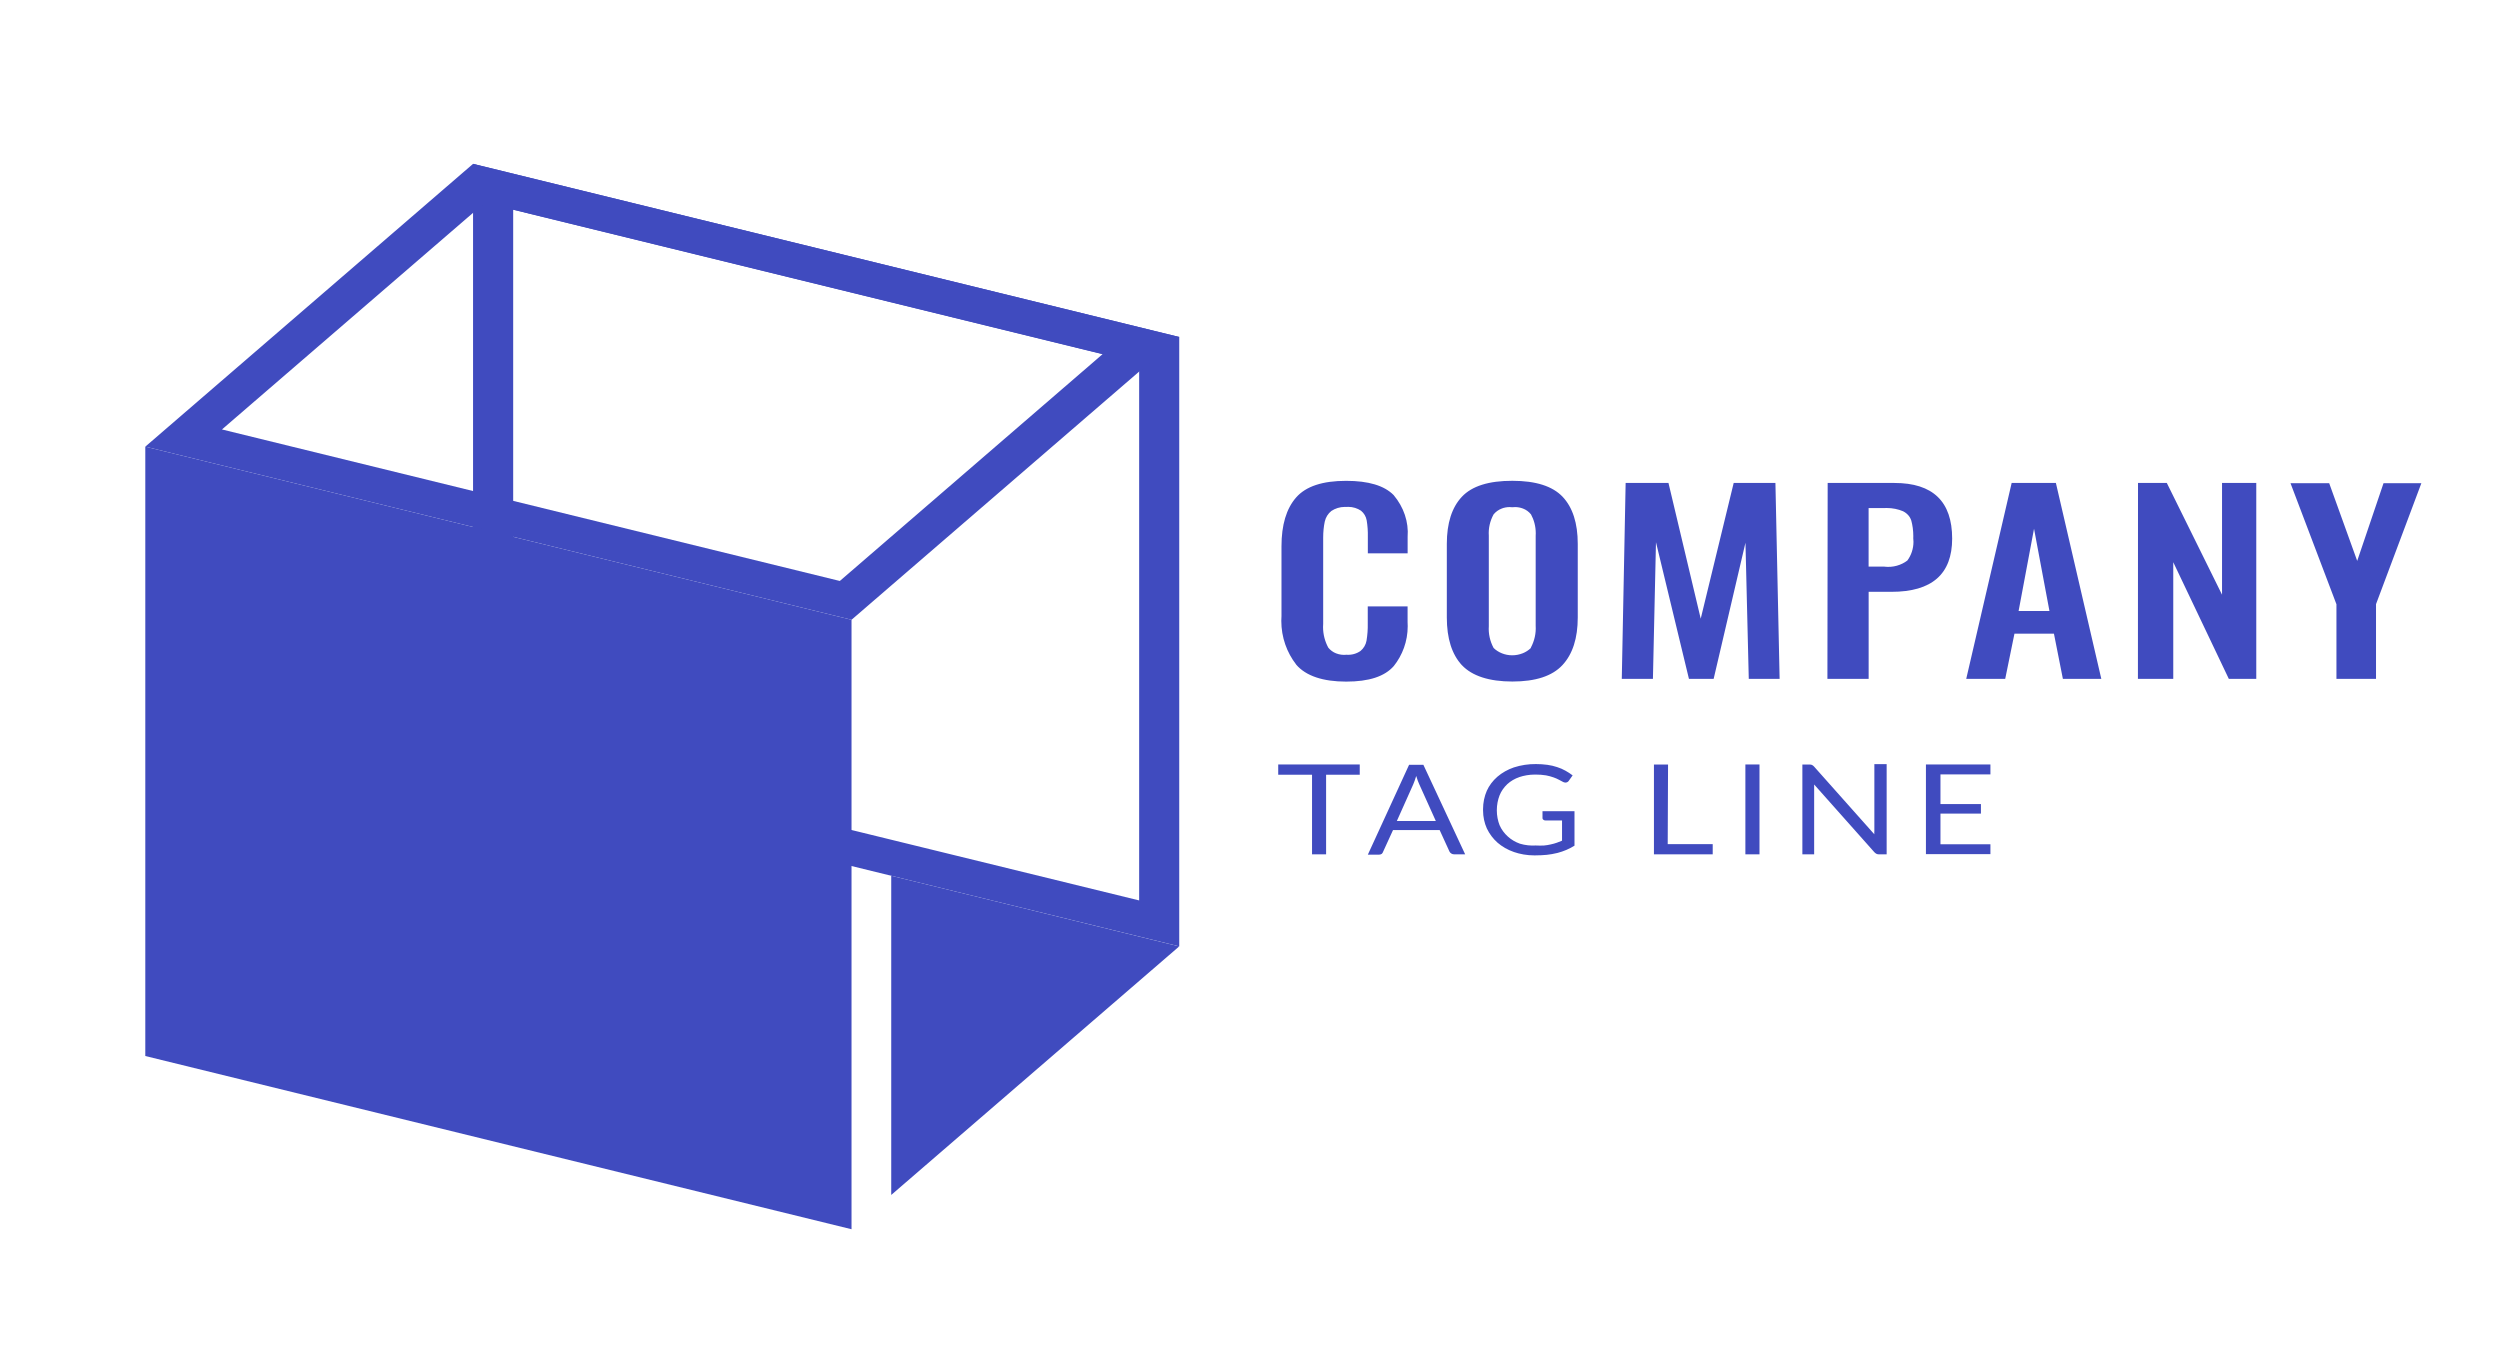
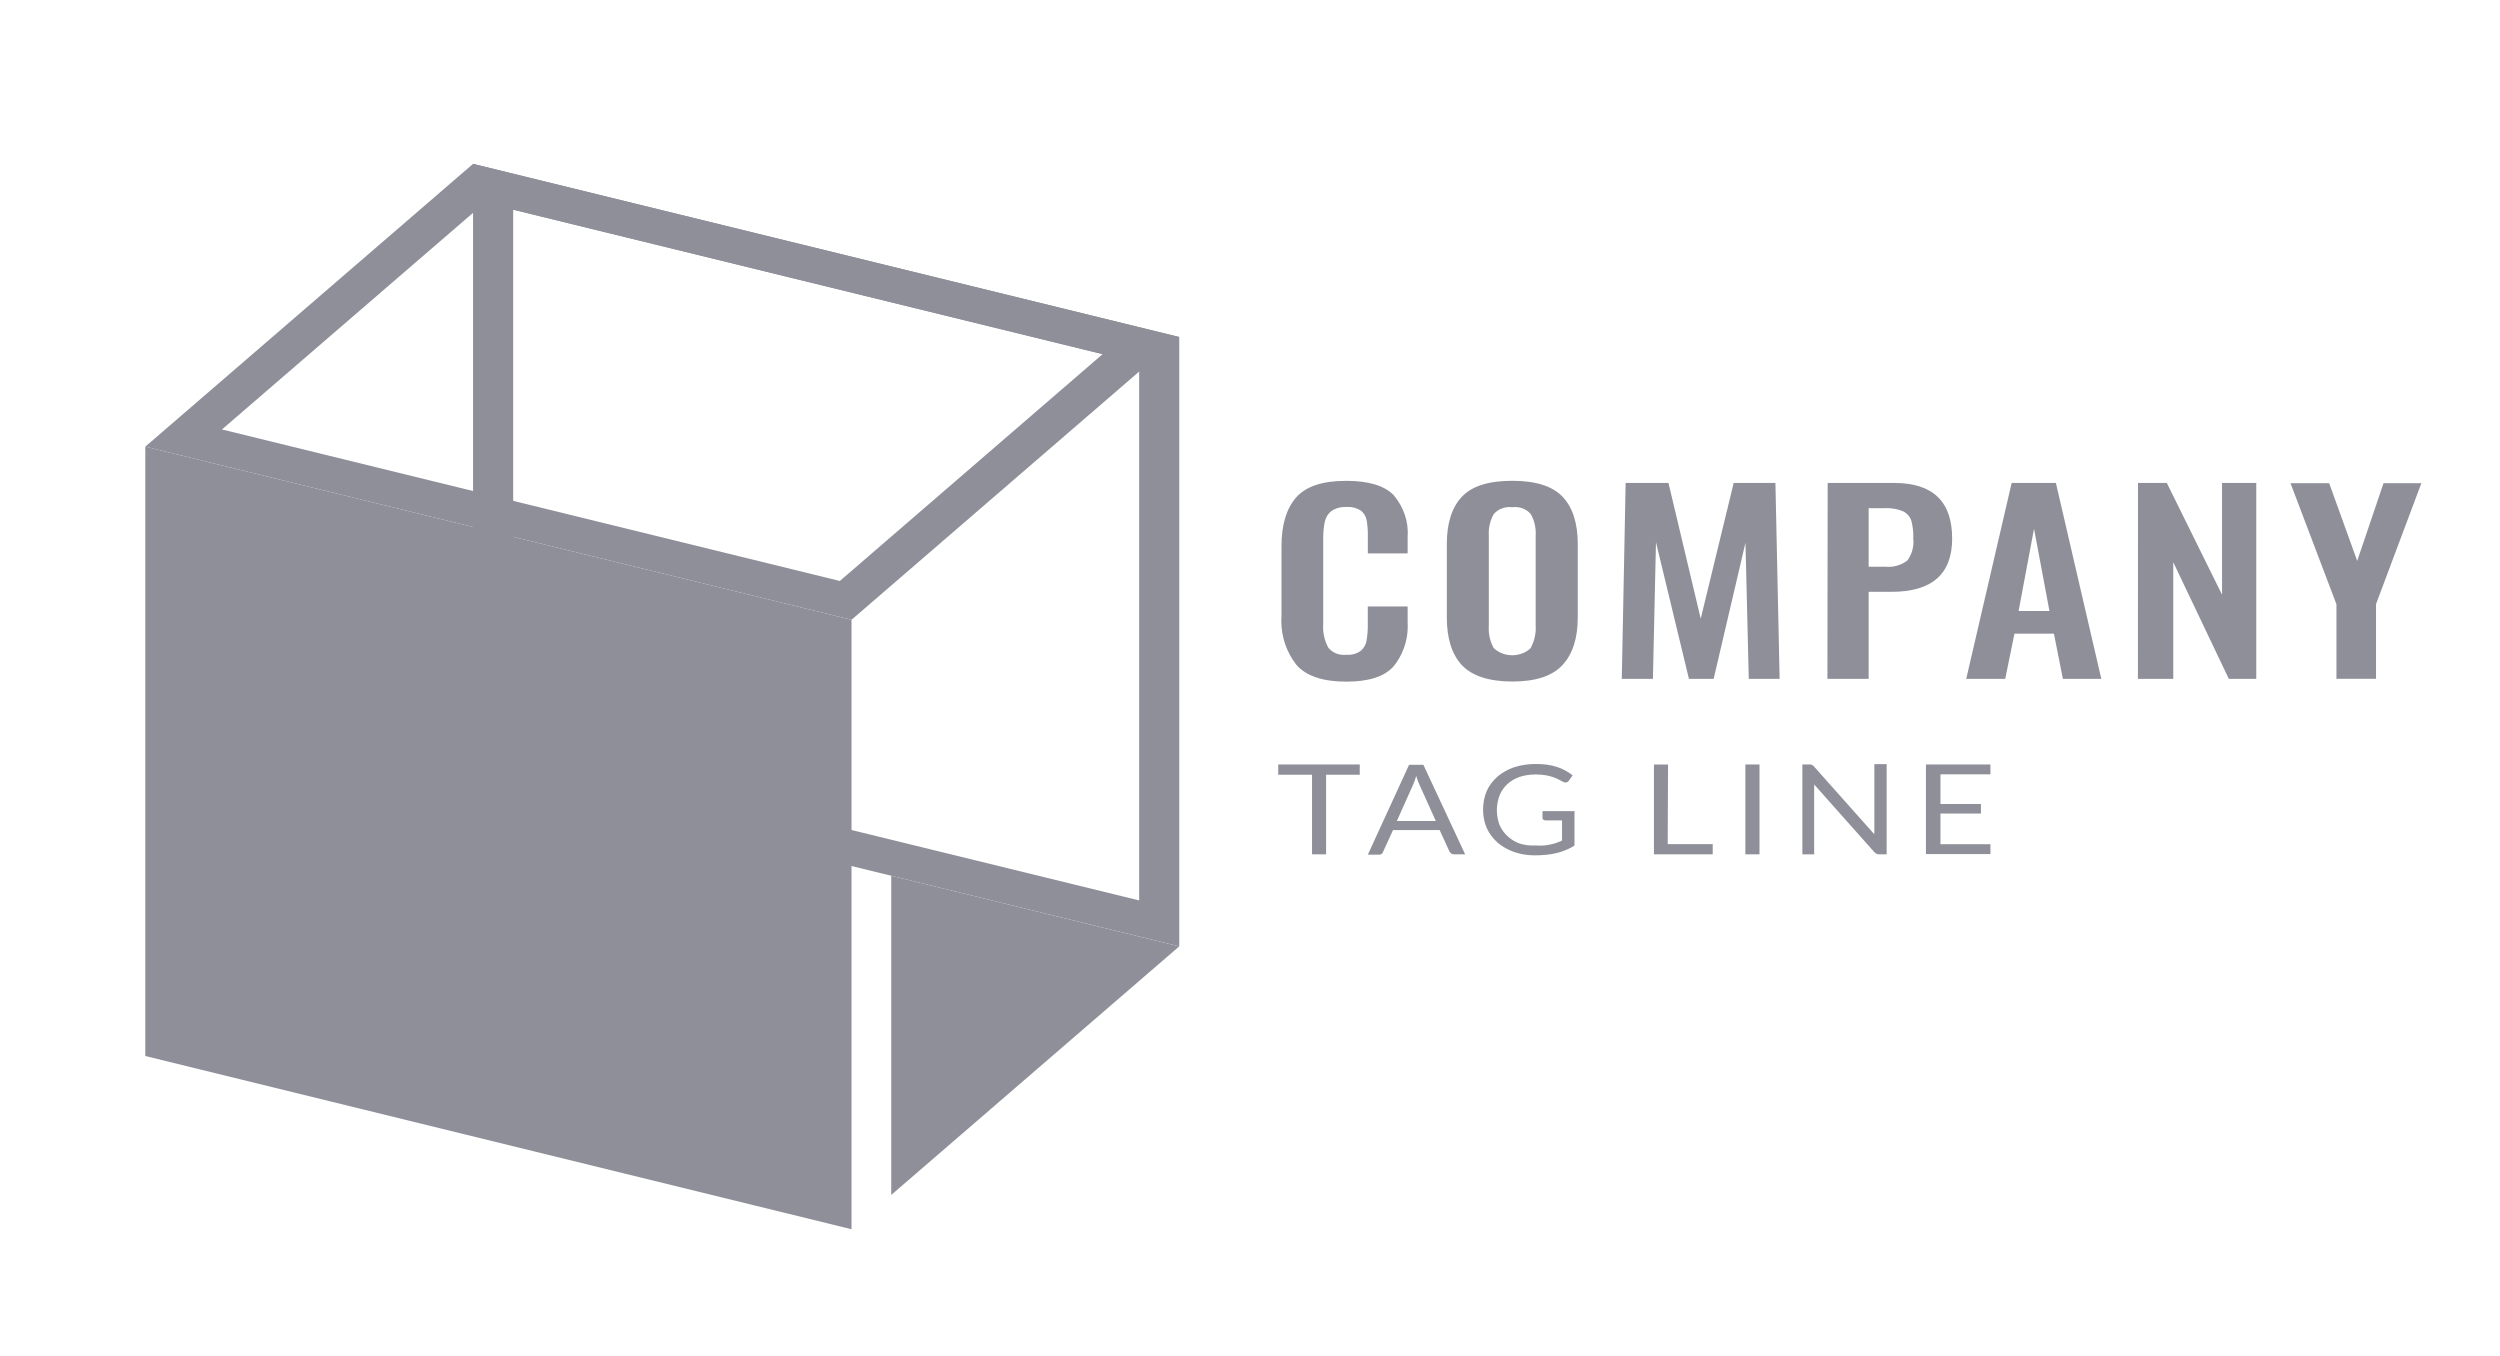
<svg xmlns="http://www.w3.org/2000/svg" version="1.1" width="59" height="32" viewBox="0 0 59 32">
-   <path fill="#404bbf" d="M30.589 15.682c-0.219-0.282-0.35-0.64-0.35-1.029 0-0.038 0.001-0.076 0.004-0.114l-0 0.005v-1.65c0-0.506 0.115-0.89 0.345-1.153s0.624-0.394 1.183-0.393c0.526 0 0.898 0.112 1.119 0.336 0.24 0.286 0.357 0.634 0.33 0.987v0.388h-0.939v-0.393c0.003-0.128-0.006-0.257-0.027-0.384-0.016-0.093-0.064-0.172-0.133-0.228l-0.001-0.001c-0.085-0.057-0.189-0.091-0.301-0.091-0.014 0-0.028 0.001-0.042 0.002l0.002-0c-0.012-0.001-0.026-0.001-0.041-0.001-0.118 0-0.228 0.036-0.32 0.097l0.002-0.001c-0.078 0.062-0.133 0.149-0.155 0.249l-0.001 0.003c-0.024 0.113-0.037 0.243-0.037 0.376 0 0.011 0 0.023 0 0.034l-0-0.002v2.003c-0.002 0.023-0.003 0.049-0.003 0.075 0 0.178 0.046 0.346 0.126 0.492l-0.003-0.005c0.049 0.060 0.112 0.107 0.184 0.135l0.003 0.001c0.076 0.030 0.16 0.041 0.243 0.032 0.12 0.009 0.24-0.024 0.333-0.091 0.072-0.060 0.123-0.145 0.14-0.241l0-0.002c0.022-0.133 0.032-0.267 0.029-0.401v-0.406h0.94v0.371c0.002 0.029 0.003 0.062 0.003 0.096 0 0.357-0.124 0.685-0.331 0.944l0.002-0.003c-0.215 0.245-0.583 0.367-1.124 0.367s-0.949-0.131-1.181-0.403zM34.501 15.699c-0.237-0.257-0.356-0.631-0.356-1.127v-1.736c0-0.49 0.119-0.861 0.356-1.113s0.634-0.377 1.191-0.376c0.553 0 0.947 0.126 1.185 0.376 0.238 0.252 0.358 0.623 0.358 1.113v1.736c0 0.49-0.121 0.866-0.362 1.125s-0.634 0.387-1.181 0.387-0.951-0.131-1.191-0.386zM36.129 15.282c0.085-0.16 0.124-0.337 0.113-0.513v-2.126c0.001-0.017 0.002-0.037 0.002-0.057 0-0.164-0.042-0.318-0.115-0.452l0.002 0.005c-0.050-0.062-0.114-0.109-0.188-0.137l-0.003-0.001c-0.055-0.021-0.118-0.034-0.184-0.034-0.023 0-0.045 0.001-0.067 0.004l0.003-0c-0.019-0.002-0.041-0.004-0.064-0.004-0.066 0-0.13 0.012-0.189 0.035l0.004-0.001c-0.078 0.029-0.143 0.077-0.193 0.137l-0.001 0.001c-0.086 0.157-0.125 0.33-0.113 0.503v2.136c-0.012 0.177 0.027 0.353 0.113 0.514 0.055 0.054 0.122 0.097 0.198 0.127 0.072 0.029 0.155 0.046 0.241 0.046s0.17-0.017 0.246-0.047l-0.004 0.002c0.076-0.030 0.143-0.073 0.198-0.127v-0.010zM38.365 11.398h1.011l0.761 3.203 0.778-3.203h0.985l0.099 4.623h-0.728l-0.078-3.213-0.751 3.213h-0.583l-0.778-3.225-0.072 3.225h-0.735l0.091-4.623zM43.133 11.398h1.576c0.907 0 1.362 0.438 1.362 1.313 0 0.838-0.478 1.257-1.434 1.256h-0.537v2.054h-0.973l0.006-4.623zM44.479 13.374c0.096 0.010 0.194 0.003 0.286-0.023s0.177-0.067 0.249-0.123c0.090-0.122 0.144-0.276 0.144-0.442 0-0.028-0.002-0.056-0.005-0.084l0 0.003c0.001-0.016 0.001-0.034 0.001-0.053 0-0.13-0.017-0.257-0.050-0.377l0.002 0.010c-0.016-0.049-0.040-0.092-0.072-0.127l0 0c-0.034-0.038-0.075-0.069-0.121-0.092l-0.002-0.001c-0.113-0.048-0.245-0.076-0.383-0.076-0.018 0-0.036 0-0.054 0.001l0.002-0h-0.377v1.382h0.377zM47.474 11.398h1.045l1.072 4.623h-0.907l-0.211-1.066h-0.932l-0.218 1.066h-0.92l1.072-4.623zM48.367 14.419l-0.364-1.941-0.364 1.941h0.727zM50.456 11.398h0.681l1.303 2.637v-2.637h0.808v4.623h-0.648l-1.311-2.753v2.753h-0.834l0.002-4.623zM55.139 14.258l-1.083-2.854h0.913l0.661 1.833 0.621-1.833h0.893l-1.070 2.854v1.763h-0.934v-1.763zM32.090 18.042v0.242h-0.794v1.878h-0.332v-1.878h-0.798v-0.242h1.924zM34.578 20.162h-0.257c-0.002 0-0.004 0-0.007 0-0.024 0-0.047-0.008-0.065-0.020l0 0c-0.019-0.012-0.033-0.028-0.043-0.048l-0-0.001-0.23-0.503h-1.101l-0.23 0.503c-0.007 0.022-0.019 0.042-0.034 0.057v0c-0.019 0.013-0.042 0.020-0.066 0.020-0.002 0-0.004-0-0.007-0h-0.257l0.973-2.12h0.338l0.985 2.111zM32.967 19.375h0.918l-0.389-0.863c-0.025-0.054-0.050-0.121-0.070-0.189l-0.003-0.011c-0.014 0.040-0.025 0.079-0.037 0.113l-0.035 0.089-0.385 0.861zM36.255 19.954c0.061 0.003 0.122 0.003 0.183 0 0.053-0.005 0.105-0.013 0.156-0.025 0.056-0.012 0.103-0.025 0.148-0.041l-0.008 0.003c0.043-0.015 0.086-0.033 0.13-0.051v-0.477h-0.389c-0.001 0-0.002 0-0.003 0-0.009 0-0.018-0.002-0.026-0.004l0.001 0c-0.009-0.003-0.017-0.008-0.024-0.013l0 0c-0.006-0.005-0.011-0.010-0.015-0.017l-0-0c-0.003-0.006-0.005-0.012-0.005-0.019 0-0.001 0-0.001 0-0.002v0-0.163h0.755v0.813c-0.118 0.074-0.255 0.133-0.4 0.171l-0.010 0.002c-0.080 0.020-0.161 0.034-0.243 0.043-0.083 0.008-0.18 0.013-0.278 0.013-0.002 0-0.004 0-0.006 0h0c-0.004 0-0.008 0-0.013 0-0.171 0-0.335-0.029-0.488-0.082l0.010 0.003c-0.15-0.052-0.279-0.127-0.391-0.223l0.002 0.001c-0.104-0.092-0.189-0.204-0.249-0.33l-0.003-0.006c-0.056-0.125-0.089-0.272-0.089-0.426 0-0.005 0-0.010 0-0.015v0.001c-0-0.004-0-0.009-0-0.014 0-0.155 0.032-0.303 0.090-0.437l-0.003 0.007c0.056-0.126 0.142-0.24 0.251-0.335 0.111-0.095 0.243-0.17 0.389-0.22 0.167-0.054 0.344-0.081 0.522-0.079 0.091 0 0.181 0.006 0.27 0.018 0.079 0.011 0.157 0.029 0.231 0.054 0.069 0.022 0.134 0.050 0.194 0.084s0.117 0.070 0.17 0.111l-0.093 0.131c-0.008 0.012-0.019 0.022-0.032 0.028l-0 0c-0.013 0.007-0.028 0.011-0.044 0.011h-0c-0.022-0.001-0.043-0.007-0.061-0.017l0.001 0c-0.039-0.019-0.070-0.035-0.1-0.053l0.005 0.003c-0.037-0.020-0.080-0.040-0.125-0.055l-0.006-0.002c-0.049-0.018-0.11-0.034-0.171-0.046l-0.008-0.001c-0.070-0.012-0.152-0.018-0.234-0.018-0.004 0-0.009 0-0.013 0h0.001c-0.004-0-0.008-0-0.012-0-0.13 0-0.255 0.022-0.372 0.061l0.008-0.002c-0.109 0.037-0.206 0.094-0.286 0.167-0.081 0.077-0.143 0.166-0.182 0.264-0.041 0.105-0.065 0.226-0.065 0.353s0.024 0.249 0.068 0.36l-0.002-0.007c0.043 0.099 0.109 0.19 0.195 0.267 0.080 0.073 0.177 0.13 0.284 0.168 0.124 0.037 0.255 0.051 0.385 0.042zM39.357 19.921h1.063v0.242h-1.387v-2.12h0.333l-0.008 1.878zM41.524 20.162h-0.333v-2.12h0.333v2.12zM42.761 18.052c0.020 0.010 0.037 0.023 0.051 0.039l0 0 1.422 1.598c-0.001-0.011-0.001-0.024-0.001-0.038s0.001-0.026 0.002-0.039l-0 0.002v-1.58h0.29v2.129h-0.167c-0.004 0-0.008 0-0.012 0-0.022 0-0.042-0.004-0.061-0.012l0.001 0c-0.020-0.011-0.038-0.024-0.052-0.040l-0-0-1.42-1.597v1.649h-0.278v-2.12h0.173c0.019 0 0.038 0.003 0.055 0.010zM46.974 18.042v0.234h-1.179v0.7h0.955v0.225h-0.955v0.723h1.179v0.233h-1.522v-2.115h1.522zM12.111 4.948l14.773 3.619v12.683l-14.773-3.617v-12.686zM11.164 3.867v14.382l16.666 4.085v-14.381l-16.666-4.086z" />
-   <path fill="#404bbf" d="M20.096 29.010l-16.667-4.088v-14.381l16.667 4.086v14.383z" />
-   <path fill="#404bbf" d="M11.44 4.785l14.58 3.574-6.2 5.352-14.582-3.576 6.202-5.35zM11.164 3.867l-7.735 6.674 16.667 4.086 7.734-6.674-16.666-4.086zM21.034 28.2l6.795-5.865-6.796-1.667v7.533z" />
+   <path fill="#8e8f99" d="M30.589 15.682c-0.219-0.282-0.35-0.64-0.35-1.029 0-0.038 0.001-0.076 0.004-0.114l-0 0.005v-1.65c0-0.506 0.115-0.89 0.345-1.153s0.624-0.394 1.183-0.393c0.526 0 0.898 0.112 1.119 0.336 0.24 0.286 0.357 0.635 0.33 0.987v0.389h-0.939v-0.393c0.003-0.129-0.006-0.257-0.027-0.385-0.016-0.093-0.064-0.172-0.133-0.228l-0.001-0.001c-0.084-0.056-0.188-0.090-0.3-0.090-0.014 0-0.029 0.001-0.043 0.002l0.002-0c-0.012-0.001-0.027-0.001-0.041-0.001-0.118 0-0.228 0.036-0.319 0.097l0.002-0.001c-0.078 0.062-0.133 0.149-0.155 0.249l-0.001 0.003c-0.024 0.113-0.037 0.243-0.037 0.376 0 0.011 0 0.023 0 0.034l-0-0.002v2.003c-0.002 0.023-0.003 0.049-0.003 0.075 0 0.178 0.046 0.346 0.126 0.492l-0.003-0.005c0.049 0.060 0.112 0.107 0.184 0.136l0.003 0.001c0.076 0.029 0.16 0.040 0.243 0.031 0.12 0.009 0.24-0.024 0.333-0.091 0.072-0.060 0.123-0.145 0.14-0.241l0-0.002c0.022-0.133 0.032-0.267 0.029-0.401v-0.406h0.94v0.371c0.002 0.029 0.003 0.062 0.003 0.096 0 0.357-0.124 0.685-0.331 0.944l0.002-0.003c-0.215 0.245-0.583 0.367-1.124 0.367s-0.949-0.131-1.181-0.403zM34.501 15.699c-0.237-0.257-0.356-0.631-0.356-1.127v-1.736c0-0.49 0.119-0.861 0.356-1.113s0.634-0.377 1.191-0.376c0.553 0 0.947 0.126 1.185 0.376 0.238 0.252 0.358 0.623 0.358 1.113v1.736c0 0.49-0.121 0.866-0.362 1.125s-0.634 0.387-1.181 0.387-0.951-0.131-1.191-0.386zM36.129 15.282c0.085-0.161 0.124-0.337 0.113-0.514v-2.126c0.001-0.017 0.002-0.036 0.002-0.056 0-0.164-0.042-0.318-0.115-0.452l0.002 0.005c-0.050-0.062-0.114-0.109-0.188-0.138l-0.003-0.001c-0.055-0.021-0.118-0.034-0.184-0.034-0.023 0-0.045 0.001-0.067 0.004l0.003-0c-0.019-0.002-0.041-0.004-0.063-0.004-0.067 0-0.131 0.012-0.19 0.035l0.004-0.001c-0.078 0.029-0.143 0.076-0.193 0.137l-0.001 0.001c-0.086 0.157-0.125 0.33-0.113 0.503v2.136c-0.012 0.177 0.027 0.353 0.113 0.514 0.055 0.054 0.122 0.097 0.198 0.127 0.072 0.029 0.155 0.046 0.241 0.046s0.17-0.017 0.246-0.047l-0.004 0.002c0.076-0.030 0.143-0.074 0.198-0.127v-0.010zM38.365 11.398h1.011l0.761 3.203 0.778-3.203h0.985l0.099 4.623h-0.728l-0.078-3.213-0.751 3.213h-0.583l-0.778-3.225-0.072 3.225h-0.735l0.091-4.623zM43.133 11.398h1.576c0.907 0 1.362 0.438 1.362 1.313 0 0.838-0.478 1.257-1.434 1.256h-0.537v2.055h-0.973l0.006-4.623zM44.479 13.374c0.096 0.010 0.194 0.003 0.286-0.023 0.093-0.025 0.177-0.067 0.249-0.123 0.090-0.122 0.144-0.276 0.144-0.442 0-0.028-0.002-0.056-0.005-0.083l0 0.003c0.001-0.016 0.001-0.035 0.001-0.053 0-0.13-0.017-0.257-0.050-0.377l0.002 0.010c-0.016-0.049-0.040-0.092-0.072-0.127l0 0c-0.034-0.038-0.075-0.069-0.121-0.092l-0.002-0.001c-0.113-0.047-0.244-0.075-0.382-0.075-0.019 0-0.037 0.001-0.055 0.002l0.003-0h-0.377v1.382h0.377zM47.474 11.398h1.045l1.072 4.623h-0.907l-0.211-1.066h-0.932l-0.218 1.066h-0.92l1.072-4.623zM48.367 14.419l-0.364-1.941-0.364 1.941h0.727zM50.456 11.398h0.681l1.303 2.637v-2.637h0.808v4.623h-0.648l-1.311-2.753v2.753h-0.834l0.002-4.623zM55.139 14.258l-1.083-2.854h0.913l0.661 1.833 0.621-1.833h0.893l-1.070 2.854v1.762h-0.934v-1.762zM32.090 18.042v0.242h-0.794v1.878h-0.332v-1.878h-0.798v-0.242h1.924zM34.578 20.162h-0.257c-0.002 0-0.004 0-0.007 0-0.024 0-0.047-0.008-0.065-0.020l0 0c-0.019-0.012-0.033-0.028-0.043-0.048l-0-0.001-0.23-0.503h-1.101l-0.23 0.503c-0.007 0.022-0.019 0.042-0.034 0.057v0c-0.019 0.013-0.042 0.020-0.066 0.020-0.002 0-0.004-0-0.007-0h-0.257l0.973-2.12h0.338l0.985 2.111zM32.967 19.375h0.918l-0.389-0.863c-0.025-0.054-0.050-0.121-0.070-0.189l-0.003-0.011c-0.014 0.040-0.025 0.079-0.037 0.113l-0.035 0.089-0.385 0.861zM36.255 19.954c0.061 0.003 0.122 0.003 0.183 0 0.053-0.005 0.105-0.013 0.156-0.025 0.056-0.012 0.103-0.025 0.148-0.041l-0.008 0.003c0.043-0.015 0.086-0.034 0.13-0.053v-0.477h-0.389c-0.001 0-0.003 0-0.005 0-0.008 0-0.017-0.001-0.024-0.004l0.001 0c-0.009-0.003-0.017-0.008-0.024-0.013l0 0c-0.006-0.005-0.011-0.010-0.015-0.017l-0-0c-0.003-0.006-0.005-0.012-0.005-0.019 0-0.001 0-0.002 0-0.002v0-0.163h0.755v0.813c-0.118 0.074-0.255 0.133-0.4 0.171l-0.010 0.002c-0.080 0.020-0.161 0.034-0.243 0.043-0.085 0.009-0.184 0.014-0.284 0.014-0 0-0 0-0 0v0c-0.003 0-0.007 0-0.011 0-0.172 0-0.336-0.029-0.489-0.083l0.010 0.003c-0.15-0.052-0.279-0.127-0.391-0.223l0.002 0.001c-0.104-0.092-0.189-0.204-0.249-0.33l-0.003-0.006c-0.056-0.125-0.089-0.272-0.089-0.426 0-0.005 0-0.010 0-0.015v0.001c-0-0.004-0-0.009-0-0.013 0-0.155 0.032-0.303 0.090-0.437l-0.003 0.007c0.056-0.126 0.142-0.24 0.251-0.336 0.111-0.095 0.243-0.17 0.389-0.22 0.167-0.054 0.344-0.081 0.522-0.079 0.091 0 0.181 0.006 0.27 0.018 0.079 0.011 0.157 0.029 0.231 0.054 0.069 0.022 0.134 0.050 0.194 0.084s0.117 0.070 0.17 0.111l-0.093 0.131c-0.008 0.012-0.019 0.022-0.032 0.028l-0 0c-0.013 0.007-0.028 0.011-0.044 0.011h-0c-0.022-0.001-0.043-0.007-0.061-0.017l0.001 0c-0.039-0.019-0.070-0.035-0.1-0.053l0.005 0.003c-0.037-0.020-0.080-0.040-0.125-0.055l-0.006-0.002c-0.050-0.018-0.11-0.034-0.171-0.046l-0.008-0.001c-0.070-0.012-0.151-0.018-0.234-0.018-0.005 0-0.009 0-0.014 0h0.001c-0.003-0-0.008-0-0.012-0-0.13 0-0.255 0.022-0.372 0.061l0.008-0.002c-0.111 0.038-0.206 0.096-0.286 0.169l0.001-0.001c-0.081 0.076-0.143 0.166-0.182 0.263-0.041 0.105-0.065 0.227-0.065 0.354s0.024 0.249 0.068 0.36l-0.002-0.007c0.043 0.099 0.109 0.19 0.195 0.267 0.080 0.073 0.177 0.13 0.284 0.168 0.124 0.037 0.255 0.051 0.385 0.042zM39.357 19.921h1.063v0.242h-1.387v-2.12h0.333l-0.008 1.878zM41.524 20.162h-0.333v-2.12h0.333v2.12zM42.761 18.052c0.020 0.010 0.037 0.023 0.051 0.039l0 0 1.422 1.598c-0.001-0.011-0.001-0.024-0.001-0.038s0.001-0.026 0.002-0.039l-0 0.002v-1.58h0.29v2.129h-0.167c-0.003 0-0.007 0-0.011 0-0.022 0-0.043-0.005-0.062-0.013l0.001 0c-0.020-0.011-0.038-0.024-0.052-0.040l-0-0-1.42-1.597v1.649h-0.278v-2.121h0.173c0.019 0 0.038 0.003 0.055 0.010zM46.974 18.042v0.233h-1.179v0.7h0.955v0.225h-0.955v0.723h1.179v0.233h-1.522v-2.115h1.522zM12.111 4.948l14.773 3.619v12.683l-14.773-3.617v-12.686zM11.164 3.867v14.382l16.666 4.085v-14.38l-16.666-4.086z" />
+   <path fill="#8e8f99" d="M20.096 29.010l-16.667-4.088v-14.381l16.667 4.086v14.383z" />
+   <path fill="#8e8f99" d="M11.44 4.785l14.58 3.574-6.2 5.352-14.582-3.576 6.202-5.35zM11.164 3.867l-7.735 6.674 16.667 4.086 7.734-6.674-16.666-4.086zM21.034 28.2l6.795-5.865-6.796-1.667v7.533z" />
</svg>
